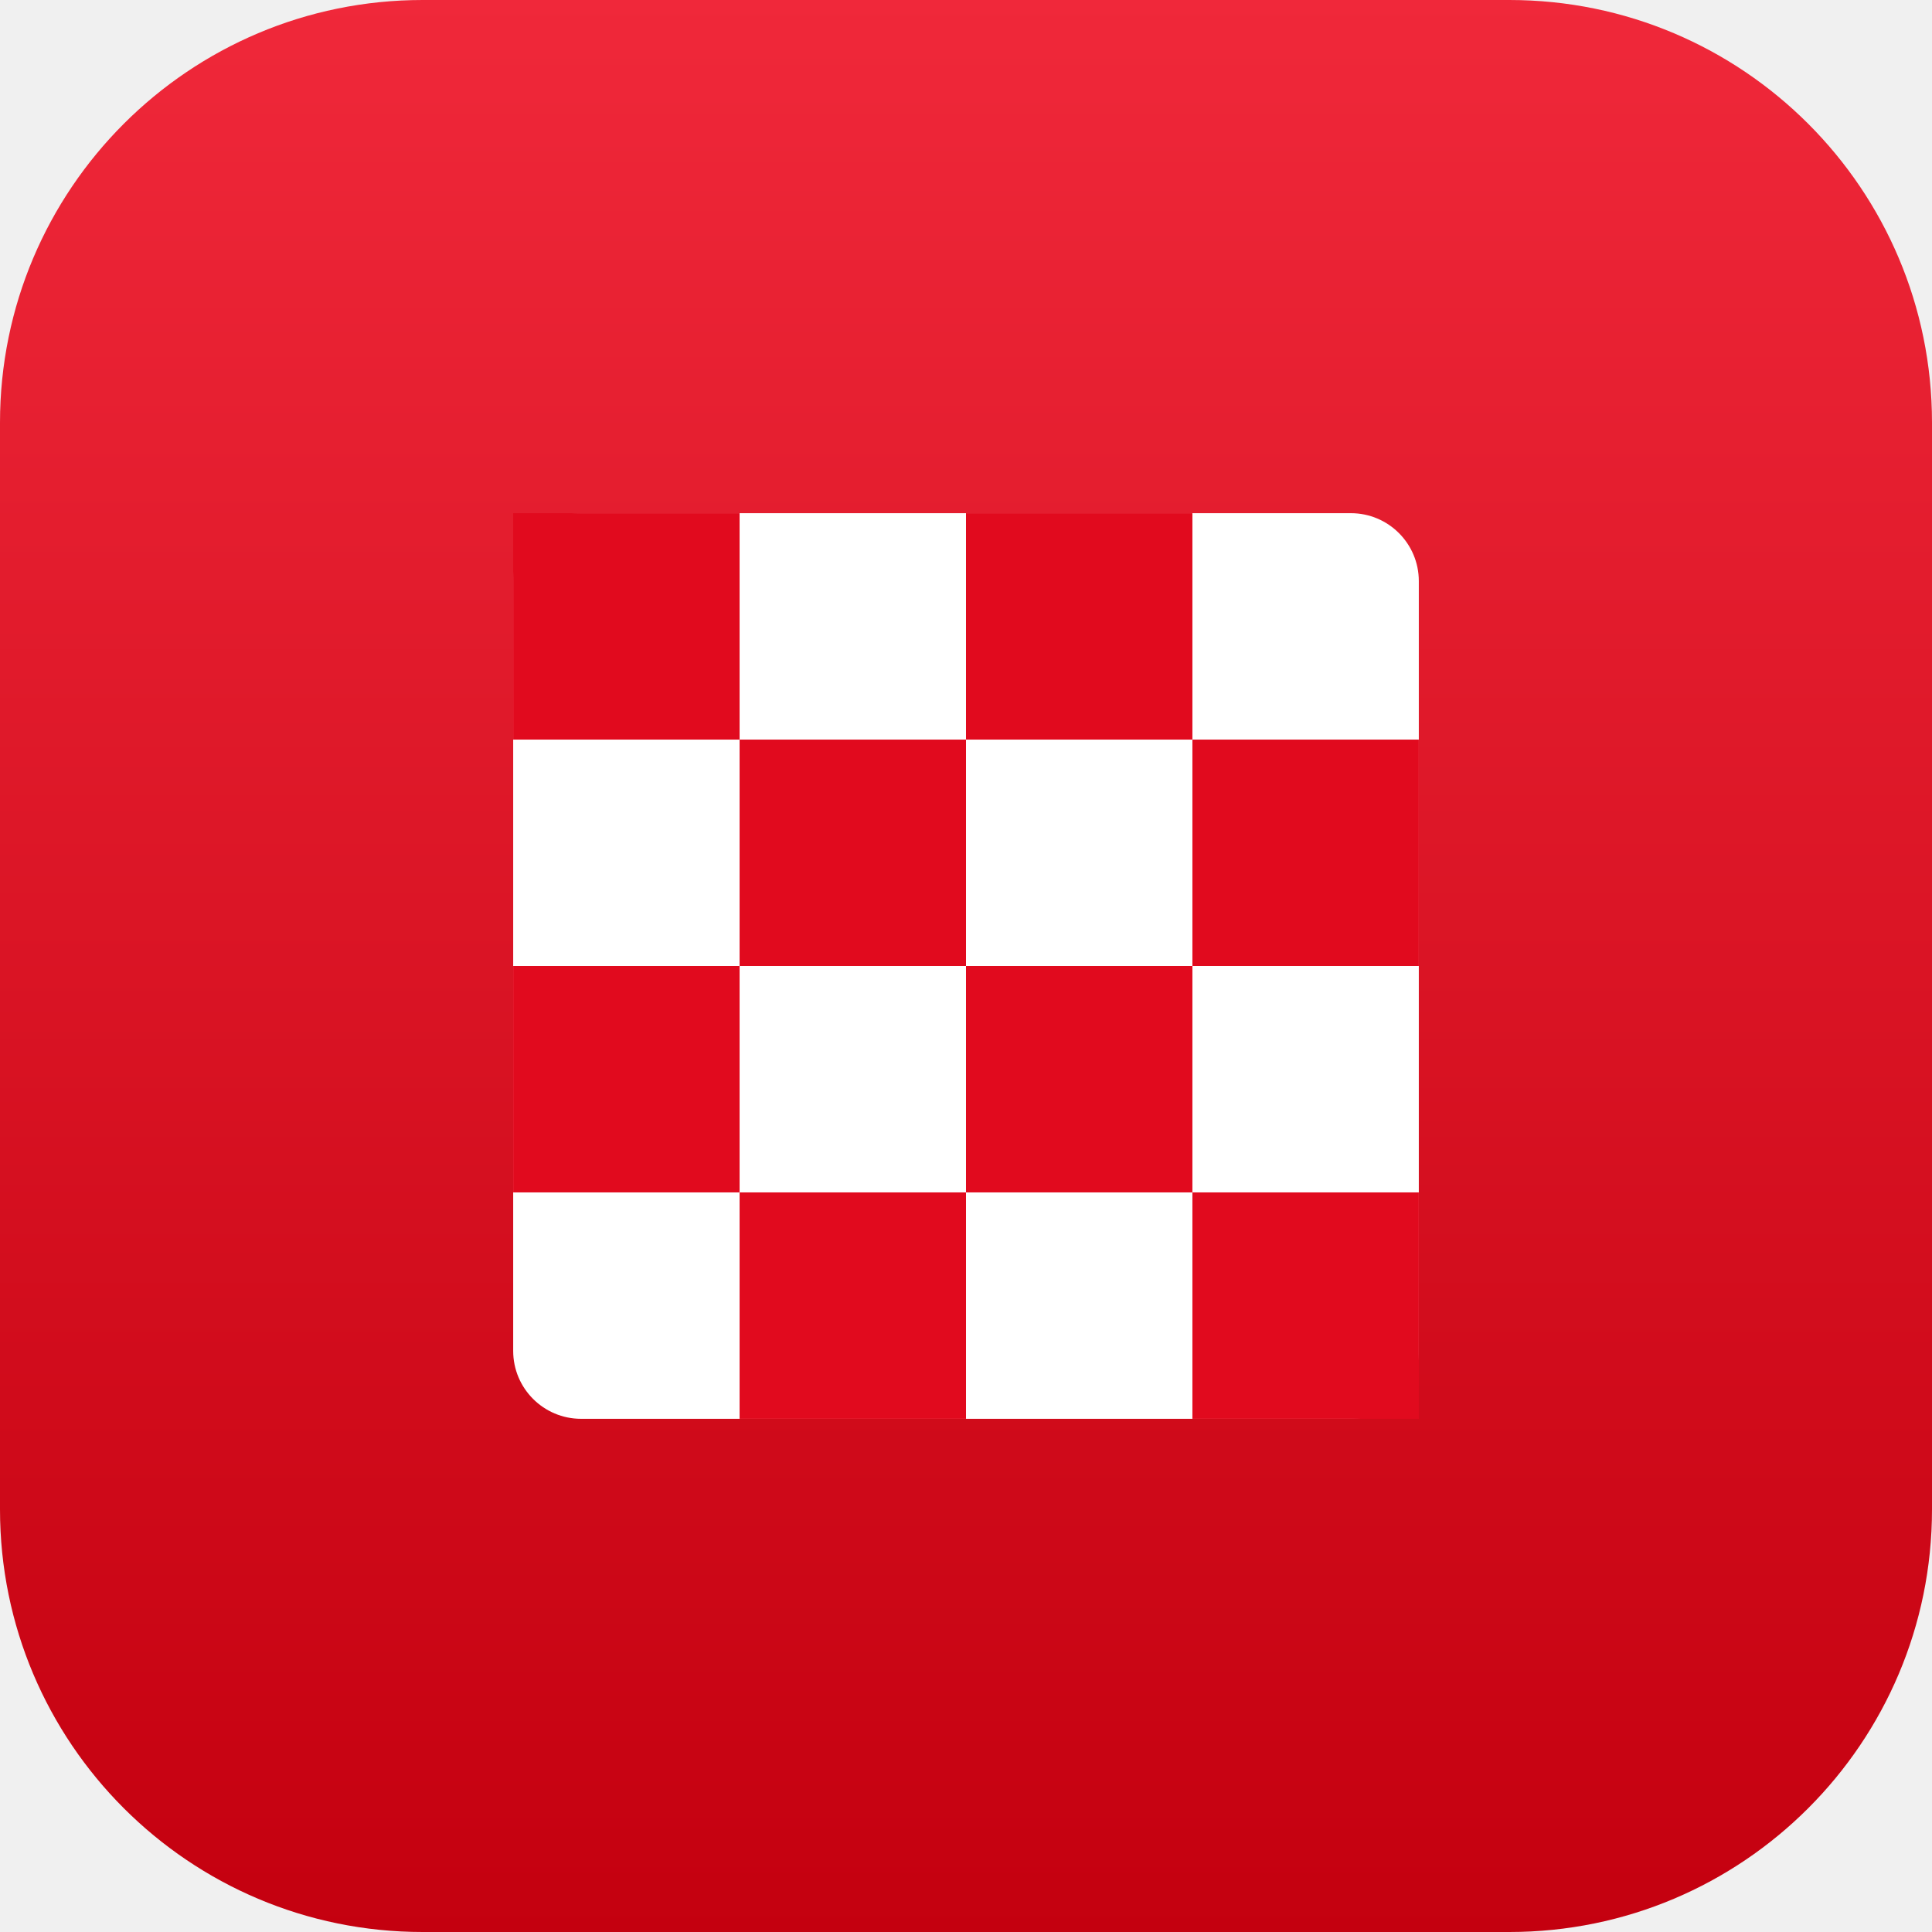
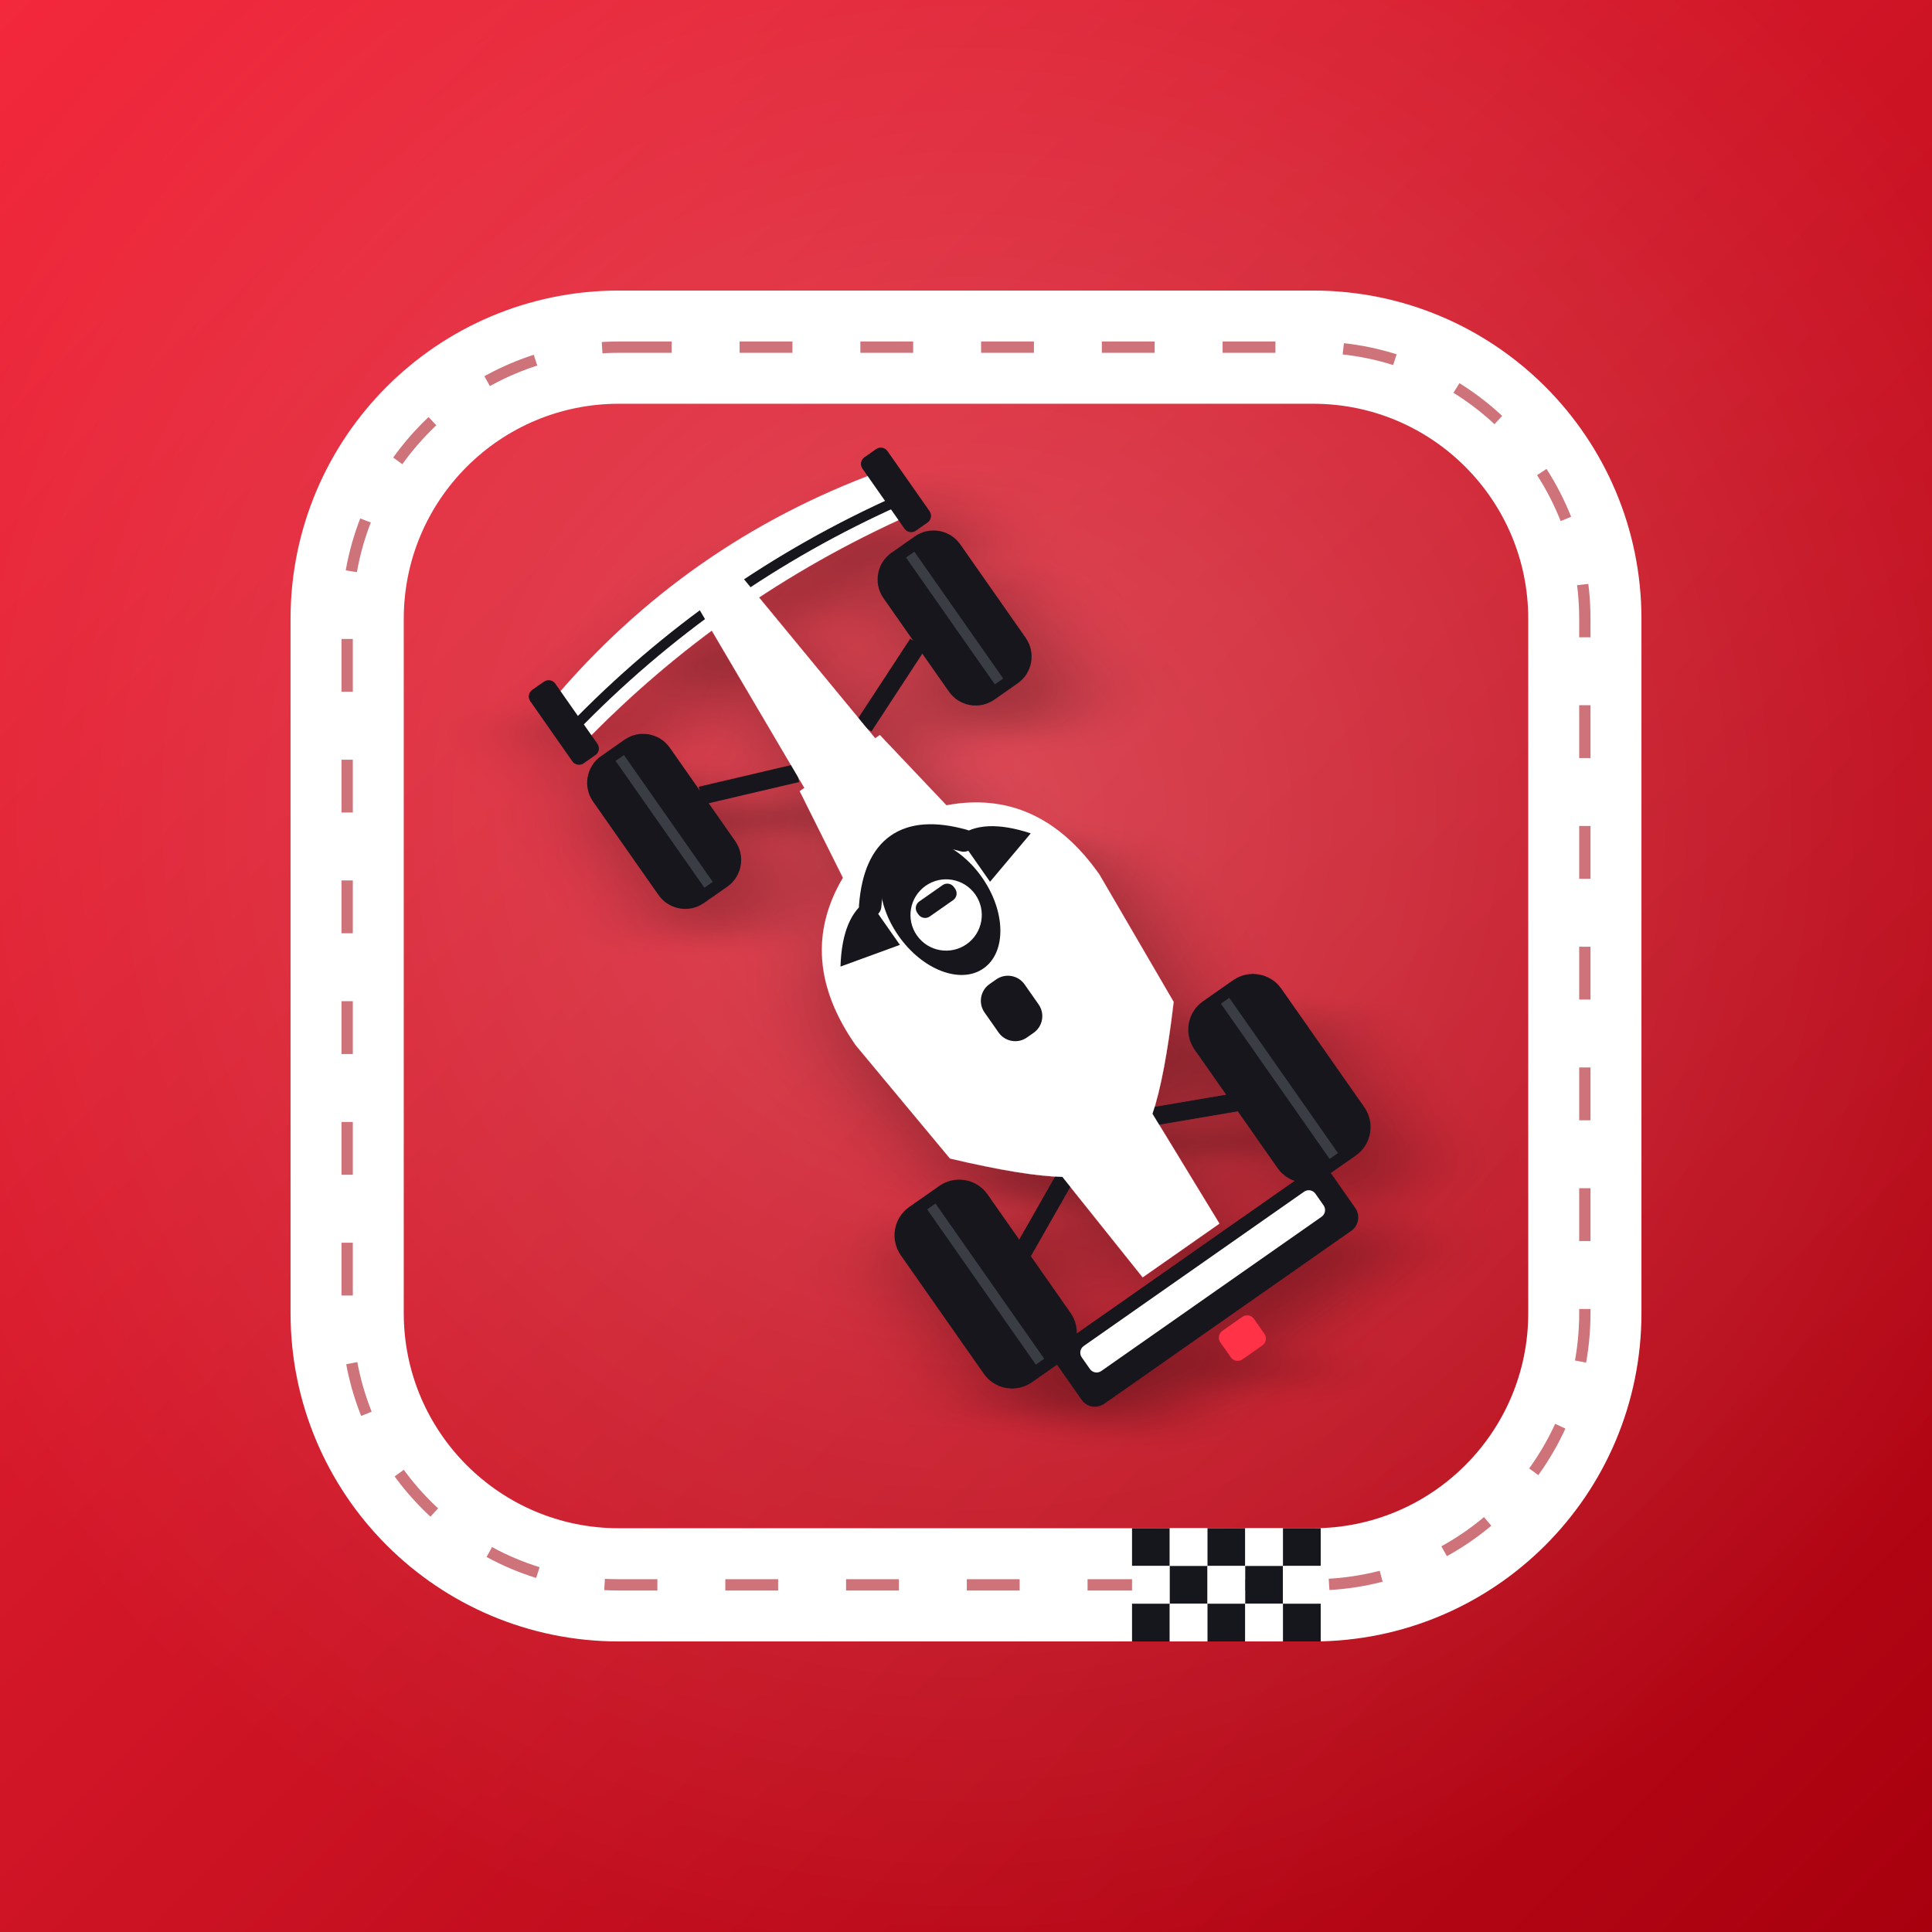
<svg xmlns="http://www.w3.org/2000/svg" viewBox="0 0 512 512">
  <defs>
-     <linearGradient id="g" x1="0" y1="0" x2="0" y2="1">
-       <stop offset="0" stop-color="#f0283a" />
-       <stop offset="1" stop-color="#c4000f" />
+     <linearGradient id="bg" x1="0" y1="0" x2="1" y2="1">
+       <stop offset="0" stop-color="#f3283c" />
+       <stop offset="1" stop-color="#a8000e" />
    </linearGradient>
+     <radialGradient id="gl" cx=".5" cy=".42" r=".6">
+       <stop offset="0" stop-color="#ffffff" stop-opacity=".22" />
+       <stop offset="1" stop-color="#ffffff" stop-opacity="0" />
+     </radialGradient>
  </defs>
-   <rect width="512" height="512" rx="112" fill="url(#g)" />
-   <g transform="translate(136 136)" fill="#fff">
-     <rect width="240" height="240" rx="18" fill="#fff" />
-     <g fill="#e10a1e">
-       <rect x="0" y="0" width="60" height="60" />
-       <rect x="120" y="0" width="60" height="60" />
-       <rect x="60" y="60" width="60" height="60" />
-       <rect x="180" y="60" width="60" height="60" />
-       <rect x="0" y="120" width="60" height="60" />
-       <rect x="120" y="120" width="60" height="60" />
-       <rect x="60" y="180" width="60" height="60" />
-       <rect x="180" y="180" width="60" height="60" />
+   <rect width="512" height="512" fill="url(#bg)" />
+   <rect width="512" height="512" fill="url(#gl)" />
+   <g transform="translate(256 256) scale(1) translate(-256 -256)">
+     <rect x="92" y="92" width="328" height="328" rx="72" fill="none" stroke="#ffffff" stroke-width="30" />
+     <rect x="92" y="92" width="328" height="328" rx="72" fill="none" stroke="#a8000e" stroke-width="3" stroke-dasharray="14 18" opacity=".55" />
+     <g>
+       <rect x="300" y="405" width="10" height="10" fill="#15171c" />
+       <rect x="310" y="405" width="10" height="10" fill="#ffffff" />
+       <rect x="320" y="405" width="10" height="10" fill="#15171c" />
+       <rect x="330" y="405" width="10" height="10" fill="#ffffff" />
+       <rect x="340" y="405" width="10" height="10" fill="#15171c" />
+       <rect x="300" y="415" width="10" height="10" fill="#ffffff" />
+       <rect x="310" y="415" width="10" height="10" fill="#15171c" />
+       <rect x="320" y="415" width="10" height="10" fill="#ffffff" />
+       <rect x="330" y="415" width="10" height="10" fill="#15171c" />
+       <rect x="340" y="415" width="10" height="10" fill="#ffffff" />
+       <rect x="300" y="425" width="10" height="10" fill="#15171c" />
+       <rect x="310" y="425" width="10" height="10" fill="#ffffff" />
+       <rect x="320" y="425" width="10" height="10" fill="#15171c" />
+       <rect x="330" y="425" width="10" height="10" fill="#ffffff" />
+       <rect x="340" y="425" width="10" height="10" fill="#15171c" />
+     </g>
+     <g transform="translate(256 250) rotate(-35) scale(5.4) translate(-12 -26)" style="filter:drop-shadow(0 2px 2px rgba(0,0,0,.35))">
+       <g fill="#16181d">
+         <rect x=".6" y="35" width="5.2" height="10.5" rx="1.7" />
+         <rect x="18.2" y="35" width="5.2" height="10.5" rx="1.7" />
+         <rect x="1" y="8.2" width="4.6" height="8.8" rx="1.6" />
+         <rect x="18.4" y="8.2" width="4.6" height="8.8" rx="1.6" />
+       </g>
+       <g fill="none" stroke="#3a3d45" stroke-width=".5">
+         <path d="M3.2 35.6v9.3M20.8 35.6v9.3M3.3 8.8v7.6M20.7 8.8v7.6" />
+       </g>
+       <path d="M5.5 12.6 10 14.4M18.5 12.6 14 14.4M5.6 40 9.4 38.2M18.4 40 14.6 38.2" stroke="#16181d" stroke-width=".9" />
+       <path d="M2.2 4.6Q12 2 21.8 4.6V7.2Q12 5.3 2.2 7.2Z" fill="#ffffff" />
+       <path d="M2.2 6.3Q12 4.4 21.8 6.3" stroke="#16181d" stroke-width=".5" fill="none" />
+       <rect x="1.3" y="3.6" width="1.5" height="4.4" rx=".4" fill="#16181d" />
+       <rect x="21.2" y="3.6" width="1.5" height="4.4" rx=".4" fill="#16181d" />
+       <path d="M10.7 4.8h2.6l.9 11.4H9.8Z" fill="#ffffff" />
+       <path d="M9.6 15.2h4.8l.7 4.7Q19.3 21.8 19.3 27l-.6 7.2Q16.2 37 14.7 38.1l-.4 6.3H9.7l-.4-6.3Q7.8 37 5.3 34.2L4.7 27q0-5.2 4.2-7.1Z" fill="#ffffff" />
+       <path d="M12 5.4V44" stroke="#fff" stroke-width=".8" opacity=".55" />
+       <path d="M6.3 23.4Q7.8 21.4 9.3 21.5v2.7ZM17.7 23.4Q16.2 21.4 14.7 21.5v2.7Z" fill="#16181d" />
+       <ellipse cx="12" cy="23.8" rx="2.5" ry="3.7" fill="#16181d" />
+       <circle cx="12" cy="24.3" r="1.75" fill="#fff" />
+       <rect x="10.9" y="23" width="2.2" height=".9" rx=".4" fill="#16181d" />
+       <path d="M9.2 21.8Q12 18.4 14.8 21.8" stroke="#16181d" stroke-width="1.1" fill="none" stroke-linecap="round" />
+       <rect x="10.8" y="28.3" width="2.4" height="3.2" rx="1" fill="#16181d" />
+       <rect x="3.8" y="44.8" width="16.4" height="3.6" rx=".8" fill="#16181d" />
+       <rect x="5" y="45.5" width="14" height="1.5" rx=".4" fill="#ffffff" />
+       <rect x="11" y="48.8" width="2" height="1.7" rx=".4" fill="#ff3347" />
    </g>
  </g>
</svg>
